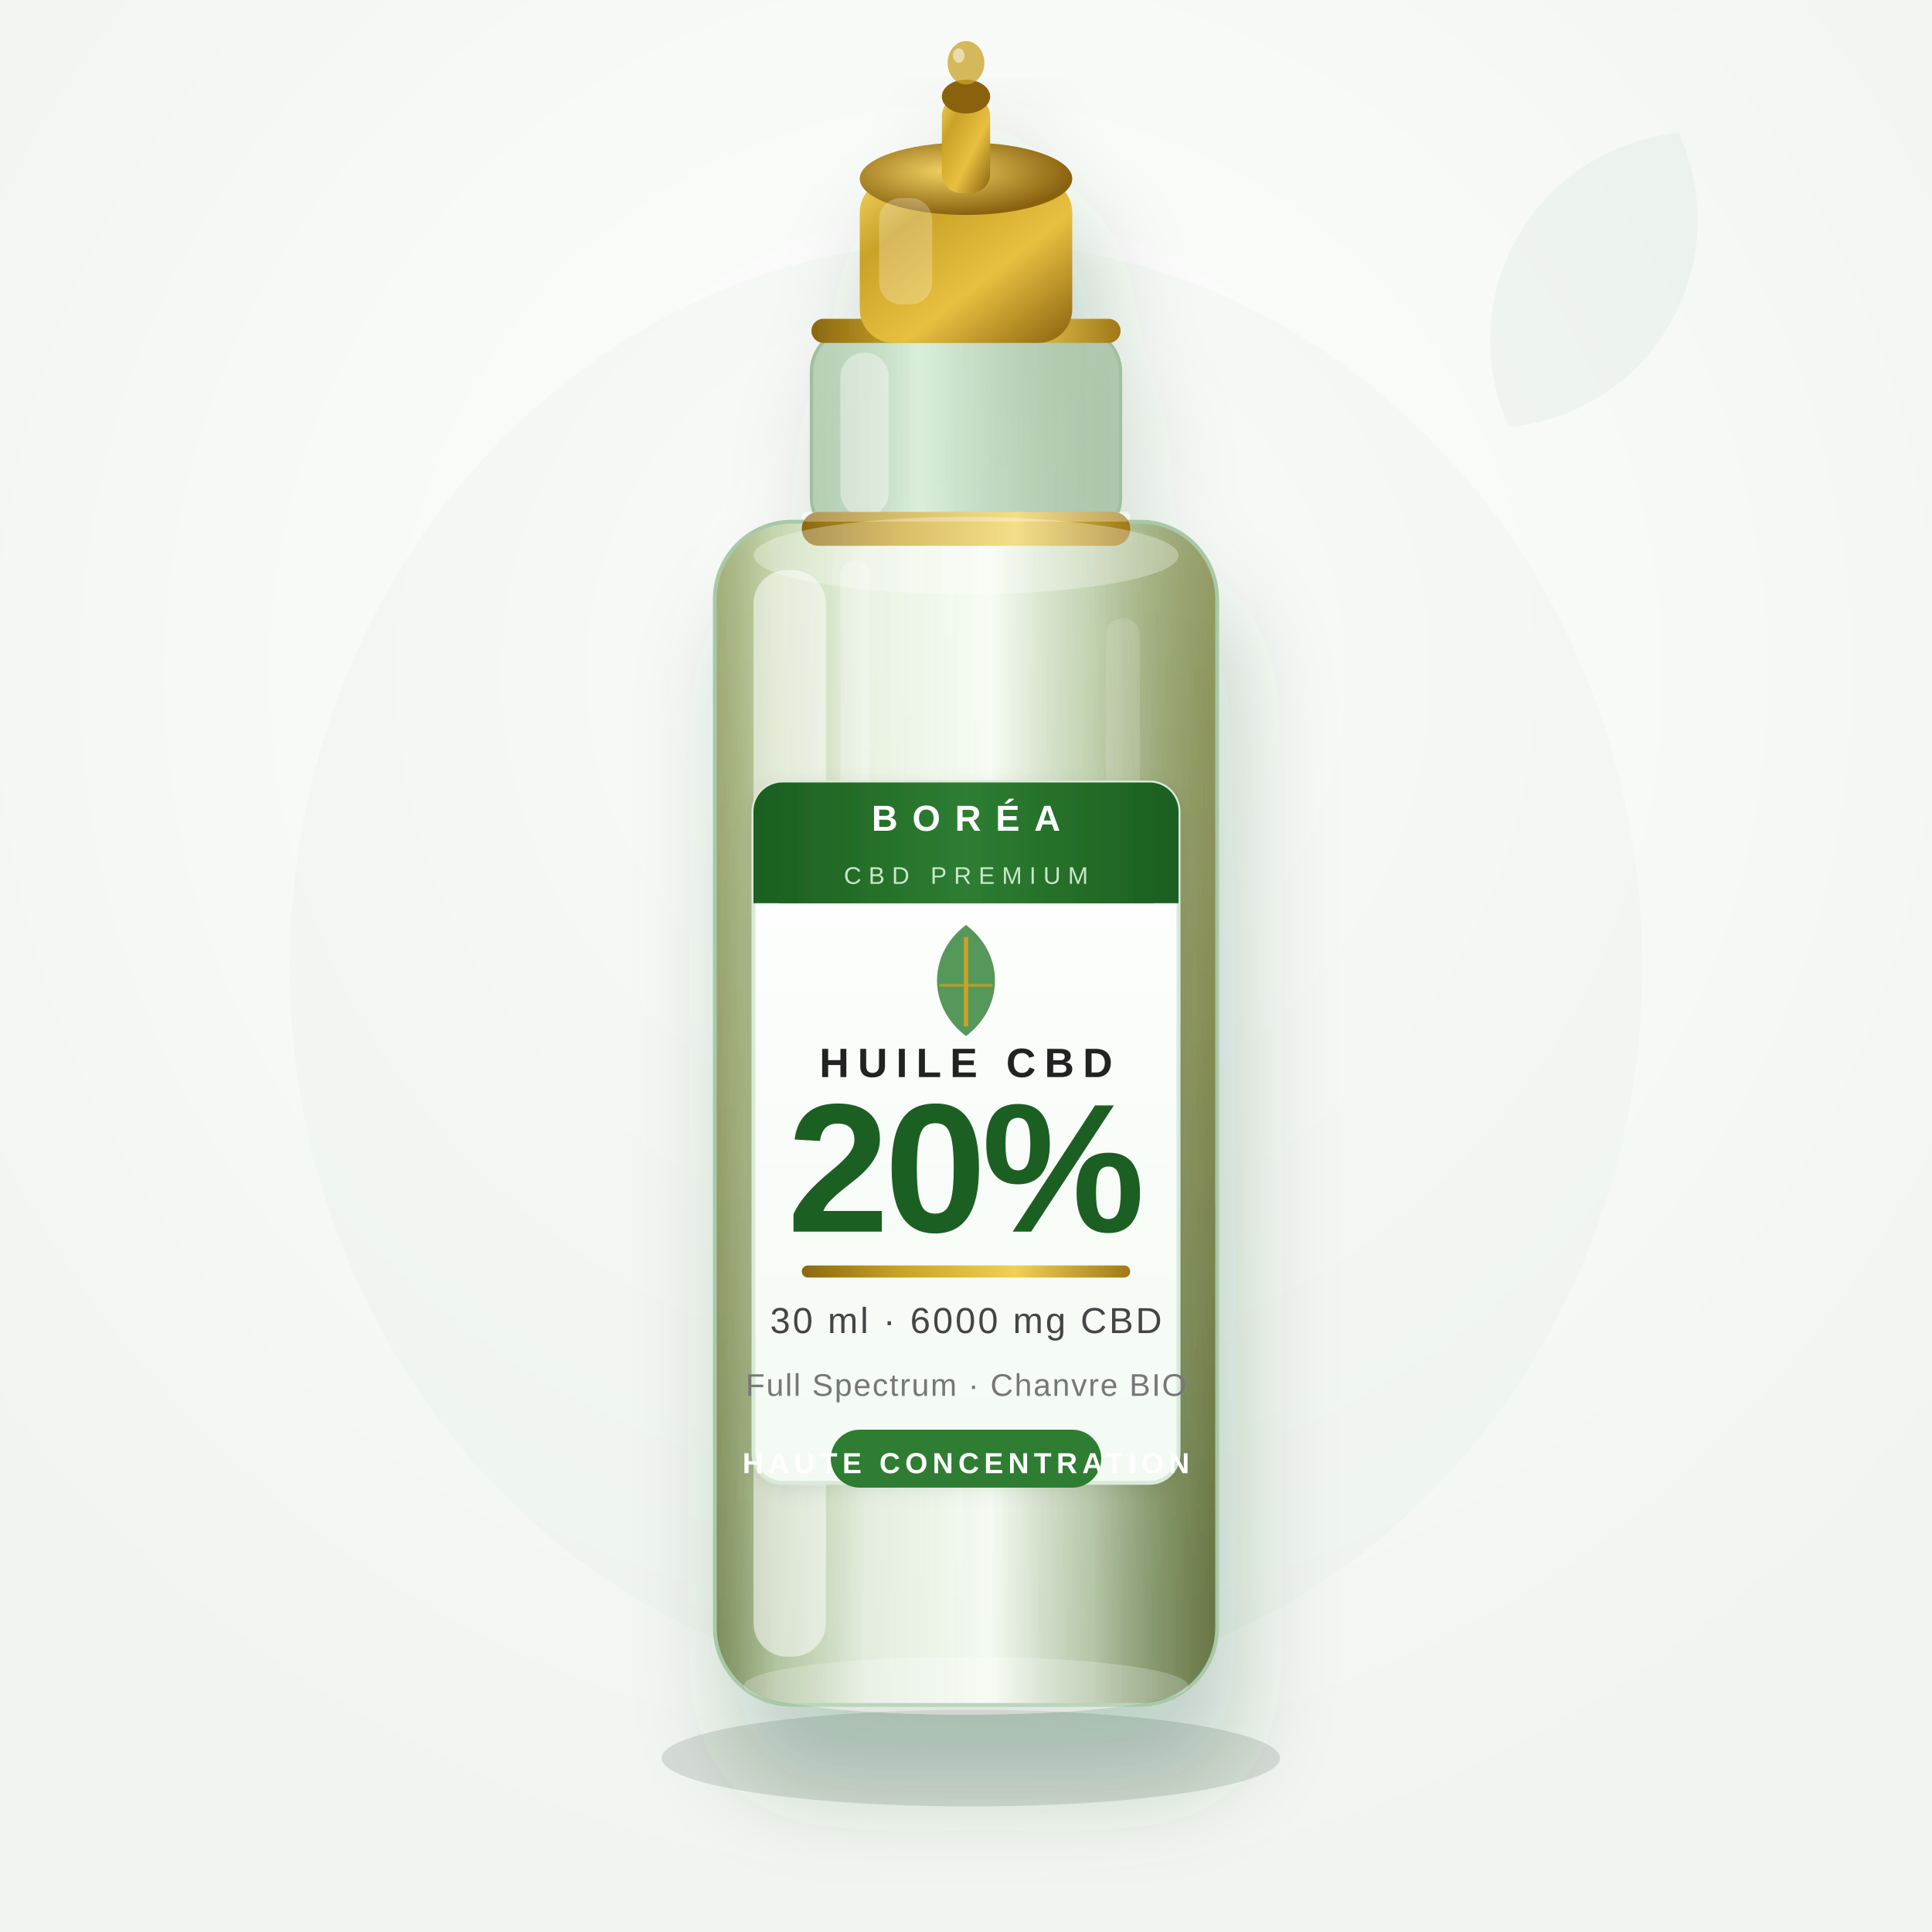
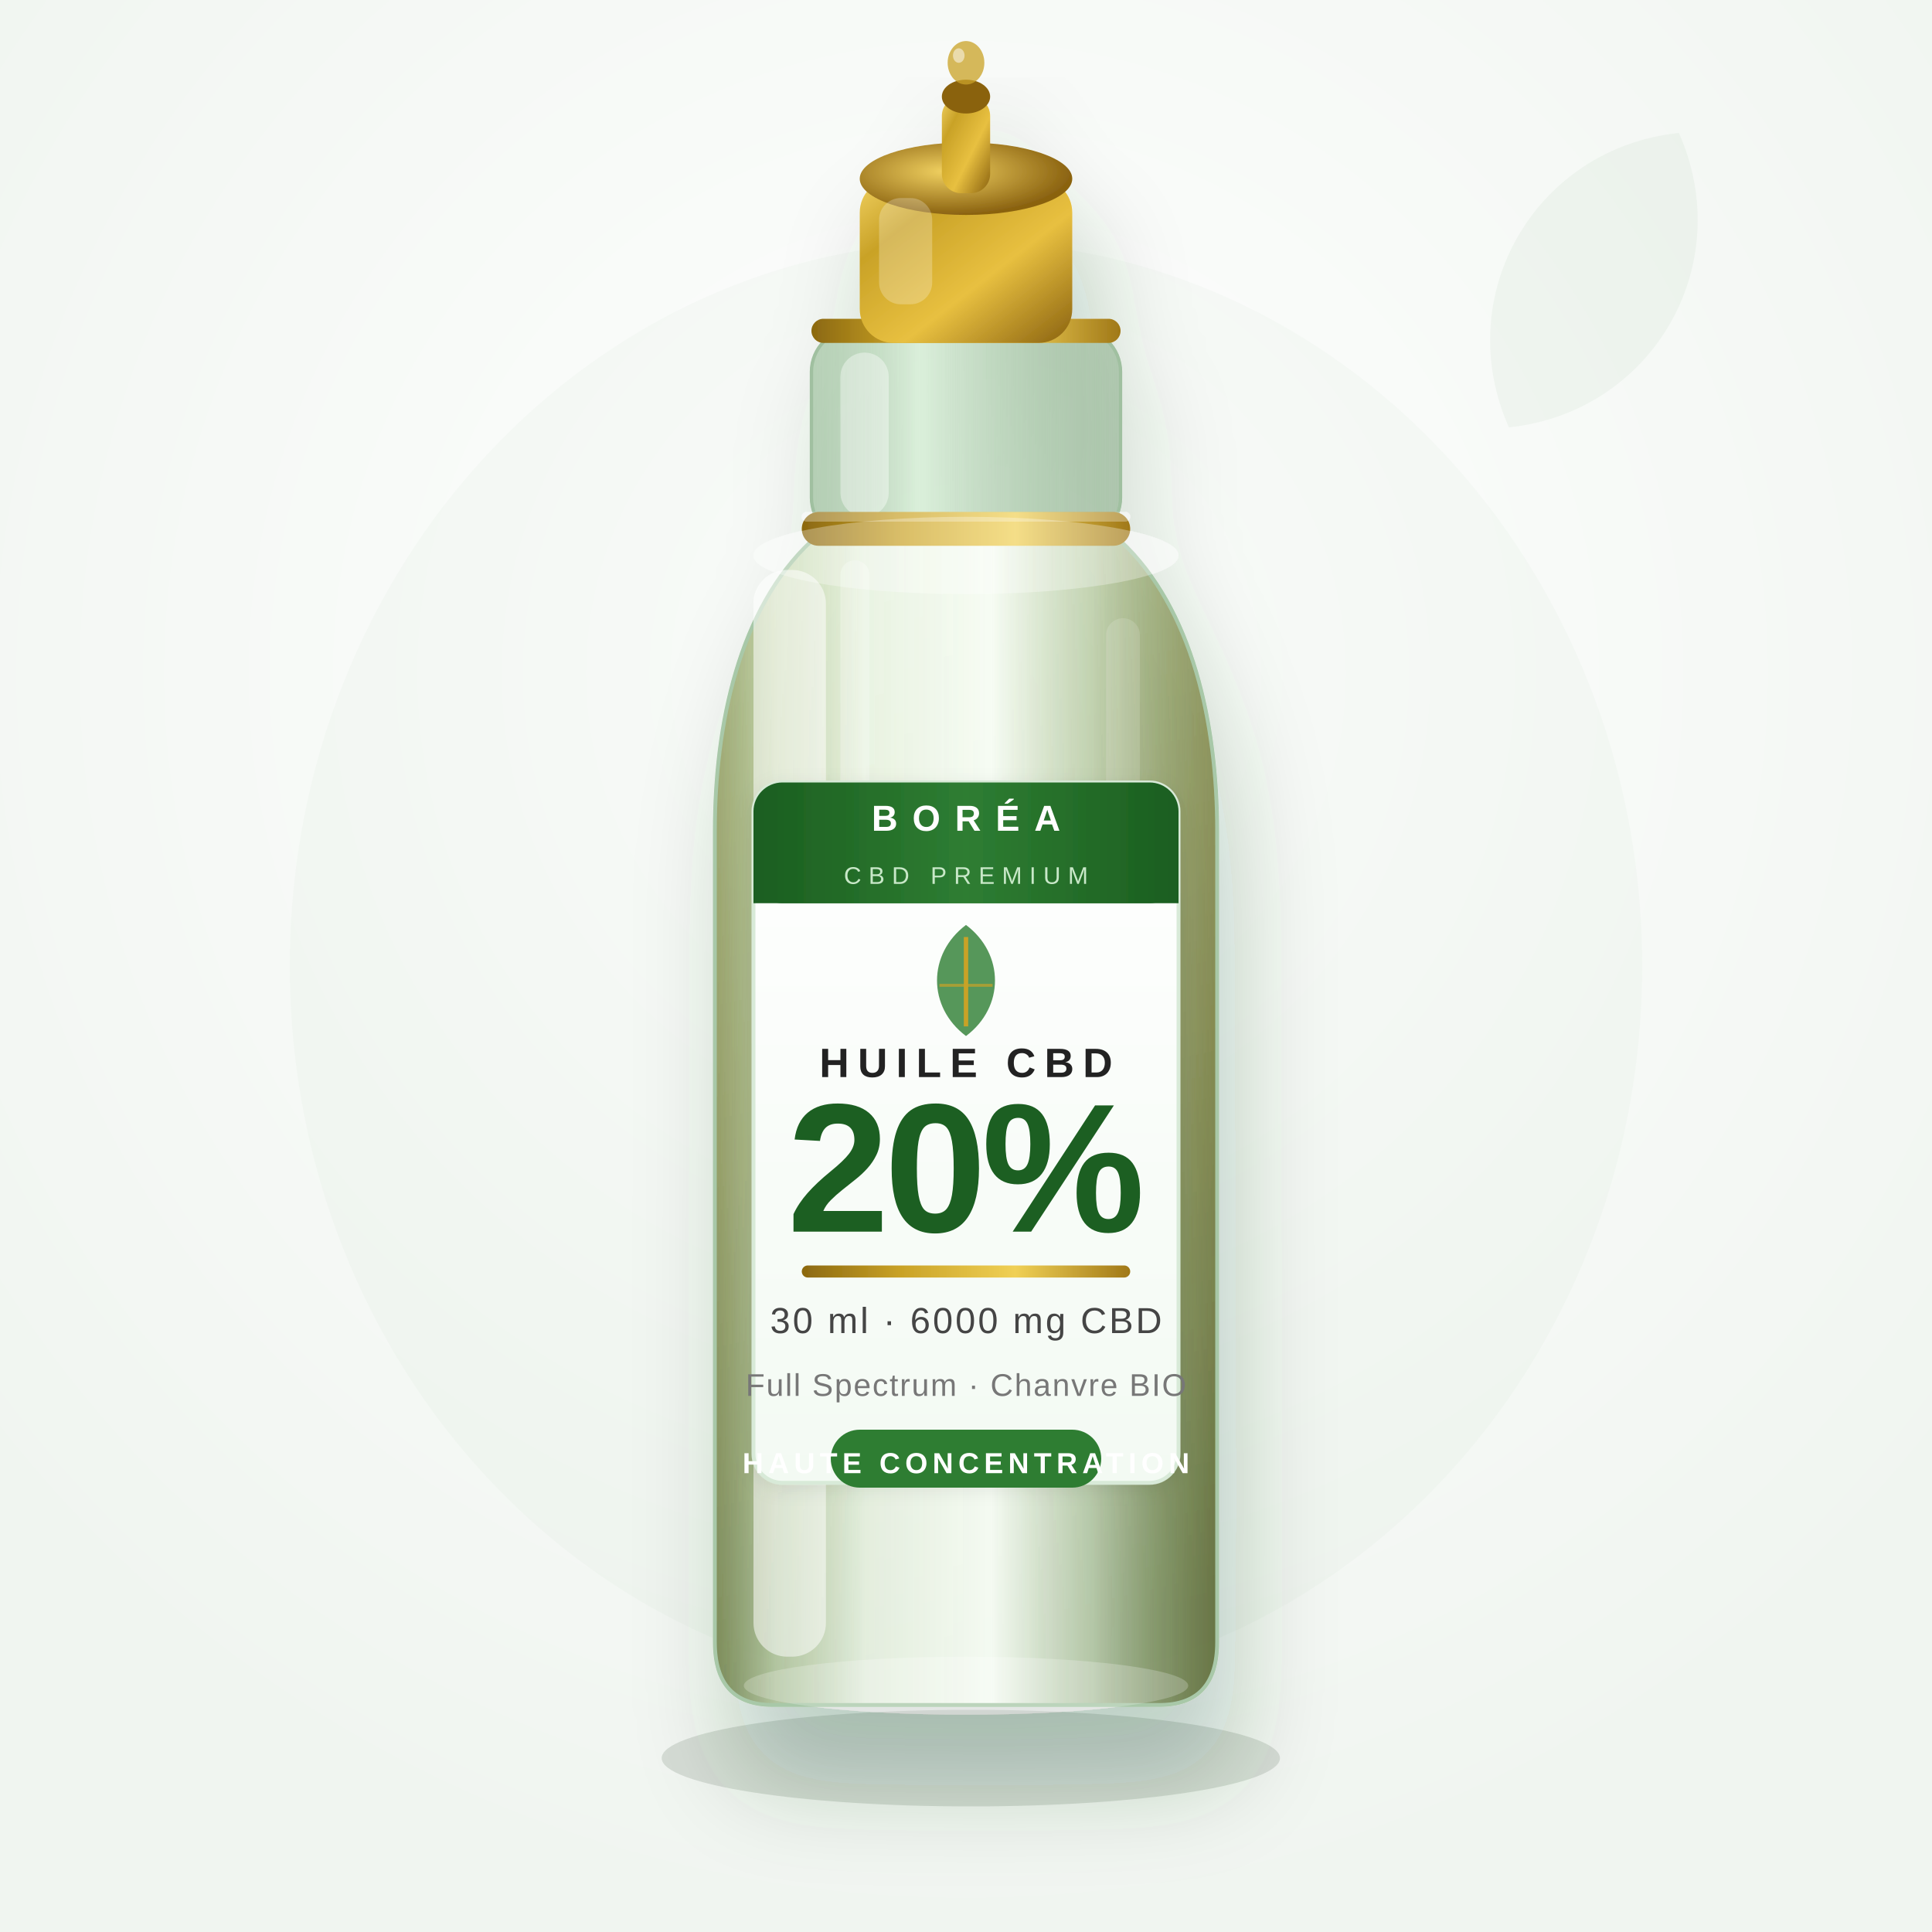
<svg xmlns="http://www.w3.org/2000/svg" viewBox="0 0 400 400" width="400" height="400">
  <defs>
    <radialGradient id="bg-h20" cx="50%" cy="35%" r="65%">
      <stop offset="0%" stop-color="#ffffff" />
      <stop offset="100%" stop-color="#f0f5f0" />
    </radialGradient>
    <linearGradient id="glass-h20" x1="0%" y1="0%" x2="100%" y2="0%">
      <stop offset="0%" stop-color="#8ab88a" stop-opacity="0.55" />
      <stop offset="12%" stop-color="#c8e8c8" stop-opacity="0.75" />
      <stop offset="30%" stop-color="#edfaed" stop-opacity="0.92" />
      <stop offset="55%" stop-color="#f8fff8" stop-opacity="0.97" />
      <stop offset="75%" stop-color="#c5e0c5" stop-opacity="0.82" />
      <stop offset="100%" stop-color="#6a9a6a" stop-opacity="0.50" />
    </linearGradient>
    <linearGradient id="oil-h20" x1="0%" y1="0%" x2="10%" y2="100%">
      <stop offset="0%" stop-color="#b08028" stop-opacity="0.68" />
      <stop offset="50%" stop-color="#906010" stop-opacity="0.78" />
      <stop offset="100%" stop-color="#584008" stop-opacity="0.88" />
    </linearGradient>
    <linearGradient id="neck-h20" x1="0%" y1="0%" x2="100%" y2="0%">
      <stop offset="0%" stop-color="#90b890" stop-opacity="0.6" />
      <stop offset="35%" stop-color="#daf0da" stop-opacity="0.9" />
      <stop offset="100%" stop-color="#80a880" stop-opacity="0.55" />
    </linearGradient>
    <linearGradient id="cap-h20" x1="0%" y1="0%" x2="100%" y2="100%">
      <stop offset="0%" stop-color="#f0d060" />
      <stop offset="25%" stop-color="#c9a227" />
      <stop offset="60%" stop-color="#e8c040" />
      <stop offset="100%" stop-color="#8a6210" />
    </linearGradient>
    <radialGradient id="cap-top-h20" cx="40%" cy="40%" r="60%">
      <stop offset="0%" stop-color="#f0d060" />
      <stop offset="100%" stop-color="#8a6210" />
    </radialGradient>
    <linearGradient id="label-h20" x1="0%" y1="0%" x2="0%" y2="100%">
      <stop offset="0%" stop-color="#ffffff" />
      <stop offset="100%" stop-color="#f3faf3" />
    </linearGradient>
    <linearGradient id="label-green-h20" x1="0%" y1="0%" x2="100%" y2="0%">
      <stop offset="0%" stop-color="#1b5e20" />
      <stop offset="50%" stop-color="#2e7d32" />
      <stop offset="100%" stop-color="#1b5e20" />
    </linearGradient>
    <linearGradient id="gold-h20" x1="0%" y1="0%" x2="100%" y2="0%">
      <stop offset="0%" stop-color="#8b6810" />
      <stop offset="30%" stop-color="#c9a227" />
      <stop offset="65%" stop-color="#f0d055" />
      <stop offset="100%" stop-color="#a07818" />
    </linearGradient>
    <filter id="shadow-h20" x="-30%" y="-20%" width="160%" height="160%">
      <feGaussianBlur in="SourceAlpha" stdDeviation="10" result="blur" />
      <feOffset dx="4" dy="16" result="offsetBlur" />
      <feFlood flood-color="#1a4020" flood-opacity="0.22" result="color" />
      <feComposite in="color" in2="offsetBlur" operator="in" result="shadow" />
      <feMerge>
        <feMergeNode in="shadow" />
        <feMergeNode in="SourceGraphic" />
      </feMerge>
    </filter>
    <filter id="label-shadow-h20">
      <feDropShadow dx="0" dy="1" stdDeviation="2" flood-color="#000" flood-opacity="0.08" />
    </filter>
    <clipPath id="bottle-clip-h20">
-       <rect x="148" y="108" width="104" height="245" rx="16" />
+       <path d="M168,112 C153,126 148,150 148,172 L148,340 Q148,353 160,353 L240,353 Q252,353 252,340 L252,172 C252,150 247,126 232,112 Z" />
    </clipPath>
  </defs>
  <rect width="400" height="400" fill="url(#bg-h20)" />
  <ellipse cx="200" cy="200" rx="140" ry="150" fill="#2e7d32" opacity="0.025" />
  <ellipse cx="201" cy="364" rx="64" ry="10" fill="#1a3a1a" opacity="0.14" />
  <g filter="url(#shadow-h20)">
-     <rect x="148" y="108" width="104" height="245" rx="16" fill="url(#oil-h20)" clip-path="url(#bottle-clip-h20)" />
-     <rect x="148" y="108" width="104" height="245" rx="16" fill="url(#glass-h20)" stroke="#a8c8a8" stroke-width="0.8" />
+     <path d="M168,112 C153,126 148,150 148,172 L148,340 Q148,353 160,353 L240,353 Q252,353 252,340 L252,172 C252,150 247,126 232,112 Z" fill="url(#oil-h20)" clip-path="url(#bottle-clip-h20)" />
+     <path d="M168,112 C153,126 148,150 148,172 L148,340 Q148,353 160,353 L240,353 Q252,353 252,340 L252,172 C252,150 247,126 232,112 Z" fill="url(#glass-h20)" stroke="#a8c8a8" stroke-width="0.8" />
    <rect x="168" y="68" width="64" height="44" rx="9" fill="url(#neck-h20)" stroke="#a0c0a0" stroke-width="0.7" />
    <rect x="174" y="73" width="10" height="34" rx="5" fill="white" opacity="0.38" />
    <rect x="166" y="106" width="68" height="7" rx="3.5" fill="url(#gold-h20)" />
    <rect x="166" y="106" width="68" height="2" rx="1" fill="white" opacity="0.3" />
    <rect x="168" y="66" width="64" height="5" rx="2.5" fill="url(#gold-h20)" />
    <rect x="156" y="118" width="15" height="225" rx="7" fill="white" opacity="0.52" />
    <rect x="174" y="116" width="6" height="110" rx="3" fill="white" opacity="0.24" />
    <ellipse cx="200" cy="115" rx="44" ry="8" fill="white" opacity="0.30" />
    <rect x="229" y="128" width="7" height="170" rx="3.5" fill="white" opacity="0.14" />
    <ellipse cx="200" cy="349" rx="46" ry="6" fill="white" opacity="0.22" />
    <rect x="156" y="162" width="88" height="145" rx="6" fill="url(#label-h20)" filter="url(#label-shadow-h20)" stroke="#d8ead8" stroke-width="0.8" />
    <rect x="156" y="162" width="88" height="25" rx="6" fill="url(#label-green-h20)" />
    <rect x="156" y="175" width="88" height="12" fill="url(#label-green-h20)" />
    <text x="200" y="172" font-family="'Helvetica Neue', Arial, sans-serif" font-size="7.5" font-weight="700" fill="white" text-anchor="middle" letter-spacing="3">BORÉA</text>
    <text x="200" y="183" font-family="'Helvetica Neue', Arial, sans-serif" font-size="5" fill="#c8e8c8" text-anchor="middle" letter-spacing="1.5">CBD PREMIUM</text>
    <g transform="translate(200, 203)">
      <path d="M0,-11.5 C8,-5.5 8,5.5 0,11.5 C-8,5.5 -8,-5.5 0,-11.5Z" fill="#2e7d32" opacity="0.80" />
      <line x1="0" y1="-9" x2="0" y2="9.5" stroke="#c9a227" stroke-width="0.9" />
      <line x1="-5.5" y1="1" x2="5.5" y2="1" stroke="#c9a227" stroke-width="0.6" opacity="0.7" />
    </g>
    <text x="200" y="223" font-family="'Helvetica Neue', Arial, sans-serif" font-size="8.5" font-weight="600" fill="#222222" text-anchor="middle" letter-spacing="1.8">HUILE CBD</text>
    <text x="200" y="255" font-family="'Helvetica Neue', Arial, sans-serif" font-size="38" font-weight="900" fill="#1b5e20" text-anchor="middle" letter-spacing="-1">20%</text>
    <rect x="166" y="262" width="68" height="2.5" rx="1.25" fill="url(#gold-h20)" />
    <text x="200" y="276" font-family="'Helvetica Neue', Arial, sans-serif" font-size="7.5" fill="#444444" text-anchor="middle" letter-spacing="0.5">30 ml · 6000 mg CBD</text>
    <text x="200" y="289" font-family="'Helvetica Neue', Arial, sans-serif" font-size="6.5" fill="#777777" text-anchor="middle" letter-spacing="0.3">Full Spectrum · Chanvre BIO</text>
    <rect x="172" y="296" width="56" height="12" rx="6" fill="#2e7d32" />
    <text x="200" y="305" font-family="'Helvetica Neue', Arial, sans-serif" font-size="6" font-weight="600" fill="white" text-anchor="middle" letter-spacing="1">HAUTE CONCENTRATION</text>
    <rect x="178" y="37" width="44" height="34" rx="7" fill="url(#cap-h20)" />
    <ellipse cx="200" cy="37" rx="22" ry="7.5" fill="url(#cap-top-h20)" />
    <rect x="182" y="41" width="11" height="22" rx="4.5" fill="white" opacity="0.24" />
    <rect x="195" y="20" width="10" height="20" rx="4" fill="url(#cap-h20)" />
    <ellipse cx="200" cy="20" rx="5" ry="3.5" fill="#8a6210" />
    <ellipse cx="200" cy="13" rx="3.8" ry="4.5" fill="#c9a227" opacity="0.75" />
    <ellipse cx="198.5" cy="11.5" rx="1.2" ry="1.5" fill="white" opacity="0.5" />
  </g>
  <g opacity="0.045" transform="translate(330, 58) rotate(30) scale(2.2)">
    <path d="M0,-16 C11,-8 11,8 0,16 C-11,8 -11,-8 0,-16Z" fill="#2e7d32" />
  </g>
</svg>
